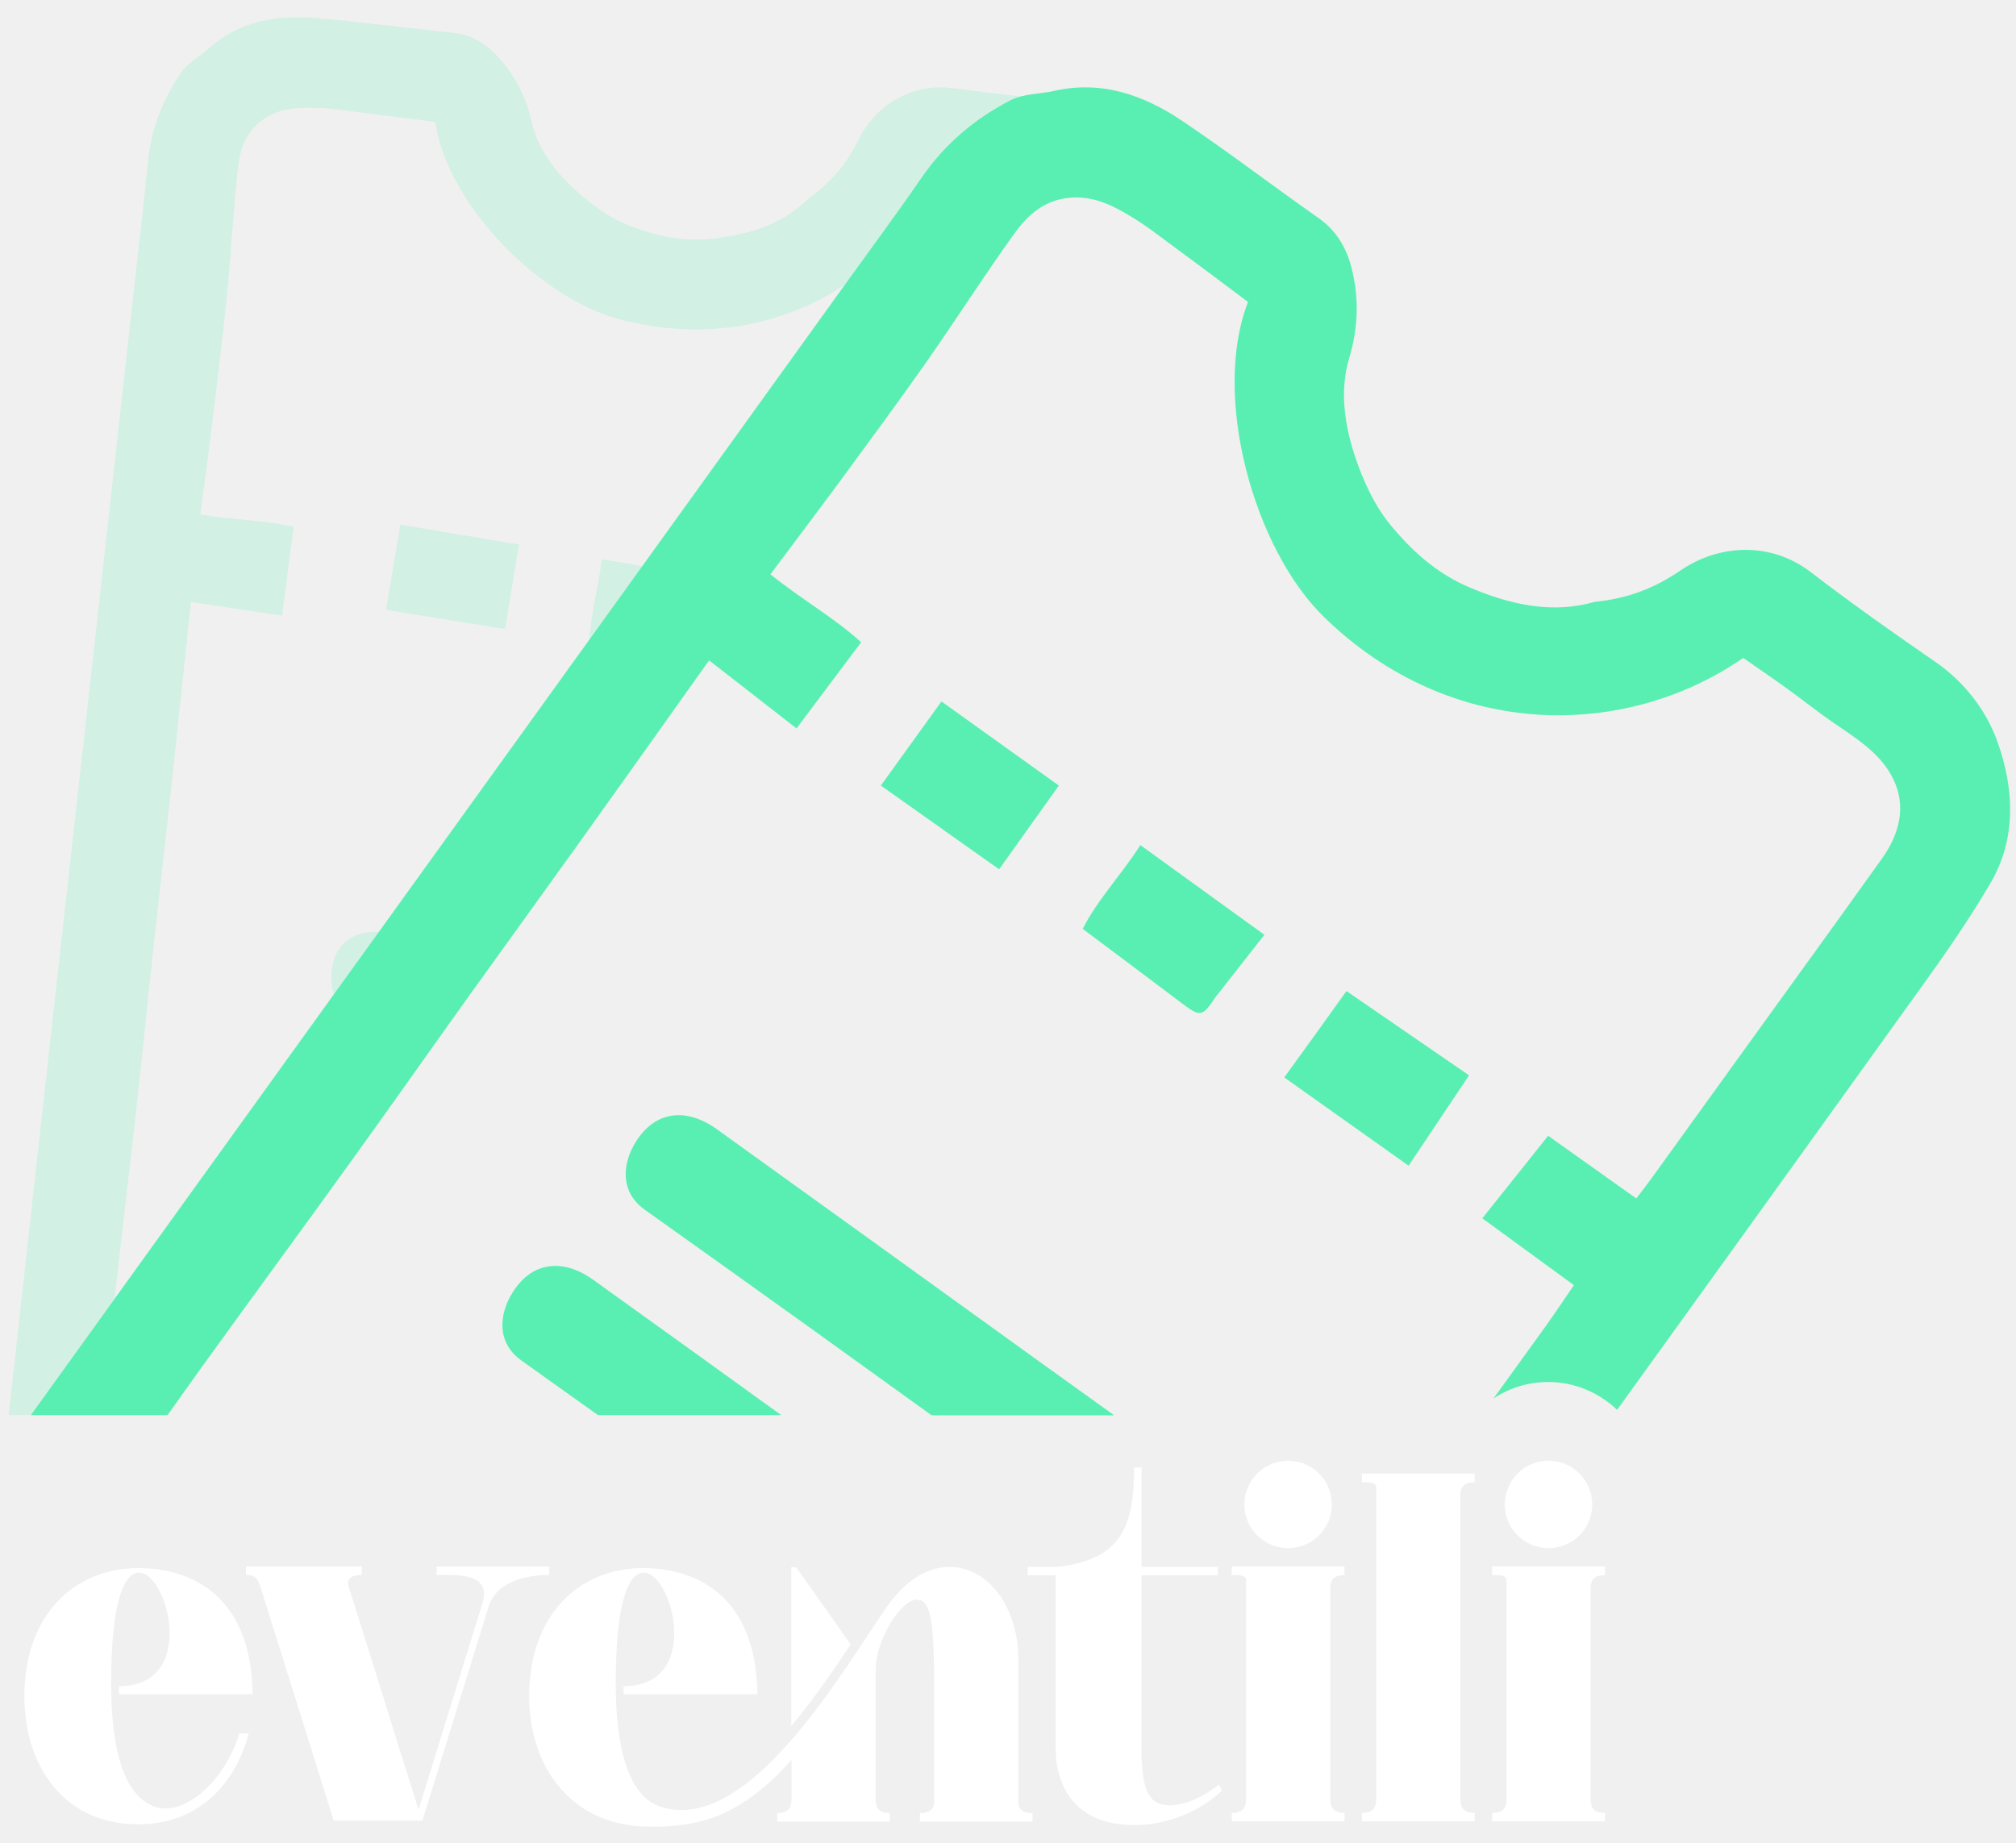
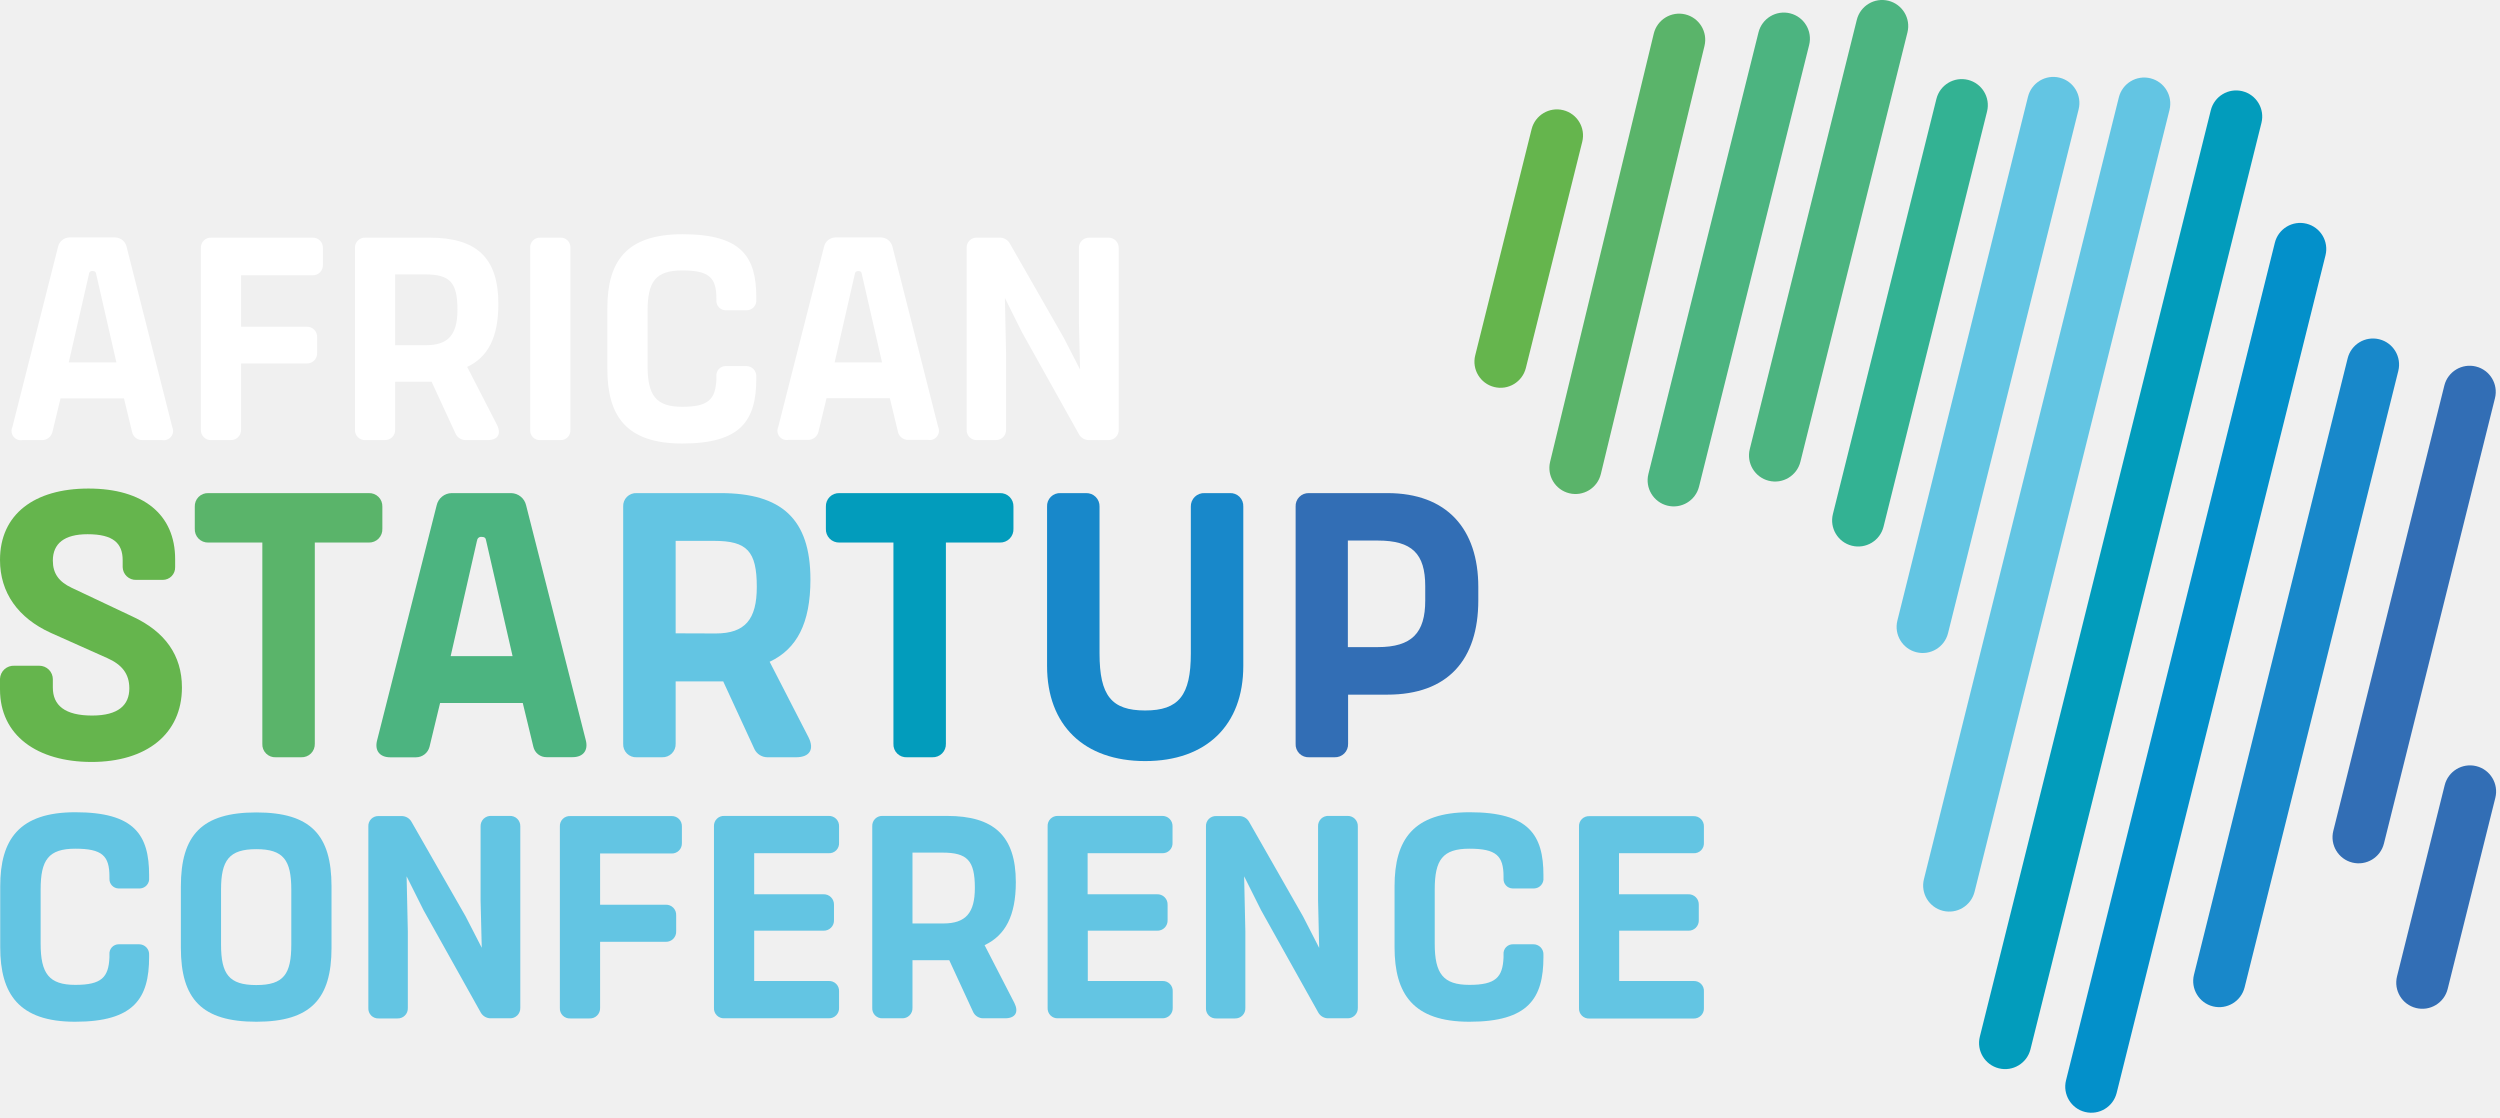
- <svg xmlns="http://www.w3.org/2000/svg" version="1.1" id="Calque_1" x="0px" y="0px" viewBox="0 0 1157.4 1058.2" style="enable-background:new 0 0 1157.4 1058.2;" xml:space="preserve">
-   <style type="text/css">
- 	.st0{fill:#59EFB2;}
- 	.st1{opacity:0.2;fill:#59EFB2;}
- 	.st2{opacity:0.2;}
- 	.st3{fill:#FFFFFF;}
- </style>
-   <g>
-     <g>
-       <path class="st0" d="M411.5,648.4c-17.6-12.6-35.3-10.4-46.3,7c-7.9,12.5-9.6,28.9,5,39.3c31.4,22.4,62.9,44.8,94.2,67.3    c23.5,16.9,46.9,33.8,70.4,50.7h104.8c-16-11.5-32-23-48-34.5C531.6,734.9,471.6,691.6,411.5,648.4z" />
-       <path class="st0" d="M294.4,742c-7.9,12.5-9.6,28.9,5,39.3c14.6,10.4,29.2,20.9,43.9,31.3h105.2c-35.9-25.9-71.8-51.8-107.8-77.6    C323.1,722.3,305.3,724.6,294.4,742z" />
-       <path class="st0" d="M621.6,533.4c20,15,38.5,28.8,56.9,42.7c10.6,8,11.7,7.9,19.2-3.3c0.4-0.6,0.9-1.2,1.4-1.8    c8.9-11.3,17.7-22.6,26.8-34.2c-24.7-17.9-47.5-34.4-71.2-51.5C644,502.1,629.9,516.8,621.6,533.4z" />
-       <path class="st0" d="M737.3,618.7c24,17,46.9,33.3,71.4,50.7c11.6-17.3,22.6-33.8,34.7-51.9c-23-15.8-46.5-32-70.4-48.4    C761.6,585.1,749.5,601.9,737.3,618.7z" />
-       <path class="st0" d="M540.5,402.8c-11.5,15.9-23.1,32.1-34.8,48.3c22.3,15.8,44.8,31.7,67.9,48.1c11.6-16.3,23-32.3,34.3-48.1    C585.7,435.2,563,418.9,540.5,402.8z" />
-       <g>
-         <path class="st1" d="M297.9,312.7c-22.4-3.7-45.2-7.6-68-11.4c-2.7,16.1-5.5,32.4-8.3,48.9c22.5,3.6,45.1,7.3,68.3,11     C292.7,344.7,295.3,328.7,297.9,312.7z" />
-         <path class="st1" d="M78.1,638.2c3.6-32.5,6.8-65.1,10.4-97.6c3.3-30.4,6.8-60.7,10.1-91c3.7-34.1,7.2-68.1,11-103.9     c17.7,2.6,34.4,5.1,52.3,7.8c2.3-17.6,4.4-33.6,6.7-51c-16.8-3.8-34.5-3.9-53.6-7c2.4-18.3,4.9-36.6,7.1-55     c2.8-23.1,5.7-46.2,8-69.4c2.5-25,3.8-50,6.5-75c1.2-10.5,4.5-20.5,14.3-27.4c9.2-6.5,19.3-7,29.5-6.8c9.8,0.2,19.6,1.8,29.4,3     c13.4,1.6,26.8,3.4,40.1,5.1c6.8,47.6,60.3,101.3,105.6,113.3c49,13,94.3,3.4,129.2-19.5c14.9-20.7,30.2-41.2,44.6-62.2     c13.2-19.2,30.4-33.8,50.7-44.3c1.7-0.9,3.4-1.5,5.3-2c-12.6-1.4-25.2-2.9-37.8-4.6c-24.9-3.5-45.3,10.6-54.7,29.7     c-6.7,13.6-15.4,24.2-28.3,33.3c-14.7,15-34.2,21-55.7,23.4c-16.9,1.9-32.7-1.8-47.7-7.6c-11.3-4.4-21.9-12.2-30.9-20.5     c-11.6-10.6-21.5-23.4-25-39.2c-3.4-14.9-10.1-27.6-20.5-38.4c-6.8-7.1-15.1-11.7-25.4-12.7c-26.4-2.6-52.7-6.3-79.2-8.4     c-22-1.7-43,2-60.3,17.6c-5.4,4.9-12.4,8.5-16.2,14.3C92.9,58,86.4,75.6,84.7,94.9c-2,22-4.8,44-7.2,66     C62,300.4,46.5,439.9,30.9,579.5C22.3,657.2,13.6,734.9,5,812.6h12.5c16.1-22.4,32.2-44.7,48.3-67.1     C69.8,709.7,74.1,673.9,78.1,638.2z" />
-         <g class="st2">
-           <path class="st0" d="M368.8,325.1c-7.7-1.3-15.5-2.7-23.3-4c-1.8,15.8-6.5,31.3-7,46.1C348.6,353.1,358.7,339.1,368.8,325.1z" />
-           <path class="st0" d="M407.2,379.3c-0.3,0.4-0.6,0.9-0.9,1.3c0.5-0.3,0.9-0.6,1.2-1.1C407.4,379.4,407.3,379.3,407.2,379.3z" />
-         </g>
-         <path class="st1" d="M217.6,535.1c-15.1-0.8-25.6,7.2-27.2,22.6c-0.5,4.6-0.1,9.2,1.3,13.4C200.3,559.1,208.9,547.1,217.6,535.1z     " />
-       </g>
-       <path class="st0" d="M1146.6,425.5c-6.4-17.7-18.8-33.9-35.6-45.5c-24.1-16.6-48-33.5-71.2-51.3c-23.9-18.4-53.7-15.7-74.9-1.2    c-15,10.3-30.4,16.2-49.3,18.1c-24.3,7-48.2,1.8-72.2-8.4c-18.8-8-33.2-21.2-45.4-36.1c-9.2-11.3-15.7-25.7-20.3-39.7    c-5.8-17.9-8.7-37.2-3.1-55.8c5.3-17.6,5.7-34.9,1.2-52.3c-3-11.5-8.9-21.2-19.1-28.3c-26.1-18.3-51.5-37.8-78-55.6    c-22-14.8-46.2-23.4-73.5-17.2c-8.5,1.9-18,1.6-25.4,5.5c-20.3,10.5-37.5,25.1-50.7,44.3c-15.1,21.9-31,43.3-46.5,64.9    c-98.6,137-197.2,274-295.9,411c-56.3,78.2-112.7,156.5-169,234.7h78.5c6.2-8.7,12.4-17.4,18.6-26.1    c28.7-39.9,57.9-79.5,86.6-119.4c23-31.9,45.6-64.1,68.5-96.1c21.4-29.8,42.9-59.5,64.3-89.4c24-33.5,47.8-67.1,72.9-102.4    c17,13.2,33,25.7,50.2,39.1c12.8-17.1,24.4-32.6,37.1-49.5c-15.4-14-33.9-24.4-52.1-39c13.3-17.8,26.7-35.5,39.9-53.4    c16.6-22.6,33.2-45.1,49.3-68c17.3-24.7,33.5-50.2,51.1-74.6c7.4-10.3,16.9-18.8,31.1-20.2c13.4-1.4,24.4,4,34.9,10.3    c10.1,6,19.4,13.5,29,20.5c13.1,9.6,26,19.4,38.9,29c-21,53.9,3.3,141.7,43.7,181c73.3,71.4,173.3,70,240.6,23.4    c8.3,5.8,17.1,11.8,25.7,18c8,5.8,15.8,12,23.9,17.7c13.7,9.6,29,18.3,36.5,33.8c7.8,15.8,3.5,31.8-6.5,45.8    c-24.7,34.6-49.7,69.1-74.6,103.6c-19.6,27.1-39.1,54.3-58.7,81.4c-2.2,3-4.5,5.9-7.7,10.1c-17.8-12.7-35-24.9-50.6-36    c-13,16.3-25.3,31.8-37.8,47.4c18.1,13.2,34.9,25.5,52.6,38.4c-5.9,8.6-10.9,16.1-16.1,23.4c-10,13.9-20,27.8-30,41.6    c9-5.9,19.7-9.4,31.3-9.4c15.4,0,29.3,6.2,39.6,16c58.4-81,116.7-162,174.9-243.1c13.7-19,27.1-38.4,39-58.6    C1158.1,481.5,1156.3,452.4,1146.6,425.5z" />
-     </g>
-     <g>
-       <path class="st3" d="M142.8,995.2c-7.2,28.5-28.5,52.4-63.3,52.4c-42.9,0-65.5-33.6-65.5-73.5c0-42.9,23.9-68.3,55.1-72.9    c6.6-1,14-0.9,20.6-0.1c31.1,3.8,54.9,25.5,55.3,71.8H68.3v-4.6c44.9,0,28.5-63.6,12.2-65.2c-8.4-0.8-16.7,13.7-16.7,63.5    c0,22.7,2.4,63.9,25.8,71.1c16,5,39.3-14.2,47.8-42.3H142.8z" />
-       <path class="st3" d="M191.6,1045.5l-42.2-134.7c-1.7-5.5-4.2-6.4-8.2-6.4v-4.8h66.5v4.8c-4.7,0-9.2,1.4-7.6,6.5    c19.2,60.7,21,67.6,40.2,128.3c17.8-57.3,18.8-61,36.6-118.3c5.6-17.9-14.3-16.5-26.3-16.5v-4.8h64.7v4.8    c-13.2,0-30.4,3.8-34.8,18.2l-38,122.9H191.6z" />
-       <path class="st3" d="M303.8,974.1c0-42.9,23.9-68.3,55.1-72.9c6.6-1,14-0.9,20.6-0.1c31.1,3.8,54.9,25.5,55.3,71.8h-76.8v-4.6    c44.9,0,28.5-63.7,12.2-65.2c-8.4-0.8-16.7,13.7-16.7,63.5c0,22.6,2.5,63.8,26.2,71.1c51.6,15.9,106.7-83,129.6-115.2    c31.5-45,77.5-17.7,75.3,34.5c0,20.6,0,57.2,0,77.8c0,5.3,4.2,6.4,8.2,6.4v4.8h-64.7v-4.8c4.6,0,8.2-1.8,8.2-6.4    c0-19.1,0-43.1,0-62.3v-4.4c0-36.8-2-48.2-8.9-49.5c-9.3-1.7-24.7,22.8-24.7,40.2c0,23.5,0,50.8,0,74.2c0,4.9,1.5,8.1,8.2,8.1v4.9    h-64.7v-4.9c6.7,0,8.2-3.2,8.2-8.1v-22.5c-12.3,14.4-28.3,27.1-44.4,33c-13.2,4.8-27.2,5.9-41.2,5.3    C326.3,1046.7,303.8,1013.1,303.8,974.1z M454.3,900h2.8l4.1,5.8l13.5,19.1l10.3,14.6l3.4,4.8c-9.6,14.5-21.3,31.5-34.1,46.8V900z    " />
-       <path class="st3" d="M651.1,842.7h4.3v57h43.8v4.9h-43.8c0,32.2-0.1,64.3-0.1,96.4c0,19.7,1.9,29.6,8,33.6    c6.4,4.2,20.2,2.7,36.6-9.8l1.6,3.5c-15.6,14.6-37.9,21.6-58.1,19.3c-27.5-3.1-38.4-23.3-37.3-47.7v-95.3h-16.1v-4.9h17.9    C643.6,895.3,651.1,876.7,651.1,842.7z" />
-       <path class="st3" d="M763.7,1032.9c0,4.9,1.5,8.1,8.2,8.1v4.9h-64.7v-4.9c6.7,0,8.2-3.2,8.2-8.1c0-59.6,0-65.9,0-125.6    c0-3.5-6.8-2.8-8.2-2.8v-5c21.6,0,43.1,0,64.7,0v5c-6.9,0-8.2,3.5-8.2,7.8C763.7,970.4,763.7,975,763.7,1032.9z M739.5,838.8    c13.9,0,25.1,11.2,25.1,25.1c0,13.9-11.2,25.1-25.1,25.1c-13.9,0-25.1-11.2-25.1-25.1C714.4,850.1,725.7,838.8,739.5,838.8z" />
-       <path class="st3" d="M846.6,1041v4.9h-64.7v-4.9c6.7,0,8.2-3.2,8.2-8.1c0-59.6,0-119.3,0-178.9c0-3.5-6.8-2.8-8.2-2.8v-5    c21.6,0,43.1,0,64.7,0v5c-6.9,0-8.2,3.5-8.2,7.8c0,58,0,115.9,0,173.9C838.5,1037.8,839.9,1041,846.6,1041z" />
-       <path class="st3" d="M913.2,1032.9c0,4.9,1.5,8.1,8.2,8.1v4.9h-64.7v-4.9c6.7,0,8.2-3.2,8.2-8.1c0-59.6,0-65.9,0-125.6    c0-3.5-6.8-2.8-8.2-2.8v-5c21.6,0,43.1,0,64.7,0v5c-6.9,0-8.2,3.5-8.2,7.8C913.2,970.4,913.2,975,913.2,1032.9z M889,838.8    c13.9,0,25.1,11.2,25.1,25.1c0,13.9-11.2,25.1-25.1,25.1s-25.1-11.2-25.1-25.1C863.9,850.1,875.1,838.8,889,838.8z" />
-     </g>
+ <svg xmlns="http://www.w3.org/2000/svg" width="537" height="240" viewBox="0 0 537 240" fill="none">
+   <g clip-path="url(#clip0_5_2)">
+     <path d="M27.19 53L37 91.73C37.152 92.062 37.209 92.429 37.167 92.791C37.126 93.154 36.985 93.498 36.762 93.786C36.538 94.075 36.24 94.296 35.9 94.427C35.559 94.558 35.189 94.594 34.83 94.53H30.55C30.041 94.537 29.547 94.367 29.149 94.05C28.752 93.732 28.476 93.287 28.37 92.79L26.63 85.58H13L11.26 92.79C11.14 93.29 10.854 93.734 10.449 94.05C10.044 94.366 9.544 94.535 9.03 94.53H4.83C4.471 94.594 4.101 94.558 3.76 94.427C3.42 94.296 3.122 94.075 2.898 93.786C2.675 93.498 2.534 93.154 2.492 92.791C2.45 92.429 2.508 92.062 2.66 91.73L12.47 53C12.596 52.444 12.903 51.947 13.343 51.584C13.783 51.222 14.331 51.017 14.9 51H24.71C25.288 51.008 25.846 51.209 26.296 51.572C26.745 51.934 27.06 52.437 27.19 53ZM19.12 58.84L14.77 77.84H25L20.65 58.84C20.59 58.4 20.4 58.22 19.9 58.22C19.804 58.2 19.704 58.203 19.609 58.227C19.513 58.251 19.425 58.297 19.35 58.361C19.275 58.424 19.215 58.504 19.175 58.594C19.135 58.684 19.116 58.782 19.12 58.88V58.84Z" fill="white" />
+     <path d="M67.12 59.13H51.78V70.18H65.88C66.182 70.17 66.483 70.223 66.763 70.335C67.044 70.448 67.298 70.618 67.509 70.835C67.719 71.051 67.883 71.309 67.988 71.593C68.093 71.876 68.138 72.178 68.12 72.48V75.77C68.138 76.072 68.093 76.374 67.988 76.657C67.883 76.941 67.719 77.199 67.509 77.415C67.298 77.632 67.044 77.802 66.763 77.915C66.483 78.027 66.182 78.08 65.88 78.07H51.78V92.29C51.79 92.591 51.738 92.891 51.625 93.171C51.513 93.451 51.344 93.704 51.129 93.915C50.913 94.125 50.656 94.289 50.374 94.395C50.092 94.501 49.791 94.547 49.49 94.53H45.39C45.092 94.546 44.793 94.499 44.514 94.392C44.236 94.285 43.982 94.12 43.771 93.909C43.56 93.698 43.395 93.445 43.288 93.166C43.181 92.887 43.134 92.588 43.15 92.29V53.29C43.133 52.991 43.179 52.692 43.285 52.413C43.391 52.133 43.556 51.879 43.767 51.667C43.979 51.456 44.233 51.291 44.513 51.185C44.792 51.079 45.091 51.033 45.39 51.05H67.12C67.418 51.037 67.715 51.087 67.992 51.195C68.27 51.303 68.522 51.467 68.732 51.678C68.943 51.888 69.107 52.14 69.216 52.418C69.323 52.696 69.373 52.992 69.36 53.29V56.89C69.371 57.187 69.321 57.483 69.212 57.76C69.104 58.037 68.939 58.289 68.729 58.499C68.519 58.709 68.267 58.874 67.99 58.982C67.713 59.091 67.417 59.141 67.12 59.13Z" fill="white" />
+     <path d="M78.49 51.05H92.27C102.27 51.05 107.05 55.27 107.05 65.27C107.05 72.48 104.82 76.7 100.35 78.81L106.74 91.23C107.74 93.23 106.93 94.53 104.74 94.53H100C99.562 94.526 99.134 94.402 98.761 94.171C98.389 93.94 98.088 93.611 97.89 93.22L92.71 82H84.88V92.29C84.891 92.586 84.841 92.882 84.733 93.158C84.625 93.434 84.462 93.685 84.252 93.895C84.043 94.105 83.793 94.27 83.517 94.379C83.242 94.489 82.946 94.54 82.65 94.53H78.49C78.192 94.546 77.893 94.499 77.614 94.392C77.335 94.285 77.082 94.12 76.871 93.909C76.66 93.698 76.495 93.445 76.388 93.166C76.281 92.887 76.234 92.588 76.25 92.29V53.29C76.233 52.991 76.278 52.692 76.385 52.413C76.491 52.133 76.656 51.879 76.867 51.667C77.079 51.456 77.333 51.291 77.613 51.185C77.892 51.079 78.191 51.033 78.49 51.05ZM91.49 74.15C96.33 74.15 98.26 71.86 98.26 66.52C98.26 60.62 96.64 58.94 91.26 58.94H84.88V74.15H91.49Z" fill="white" />
+     <path d="M122.52 53.23V92.35C122.537 92.641 122.493 92.932 122.39 93.204C122.286 93.477 122.126 93.724 121.92 93.93C121.714 94.136 121.467 94.296 121.195 94.4C120.922 94.503 120.631 94.547 120.34 94.53H116.06C115.769 94.547 115.478 94.503 115.205 94.4C114.933 94.296 114.686 94.136 114.48 93.93C114.274 93.724 114.114 93.477 114.01 93.204C113.907 92.932 113.863 92.641 113.88 92.35V53.23C113.863 52.939 113.907 52.648 114.01 52.376C114.114 52.103 114.274 51.856 114.48 51.65C114.686 51.444 114.933 51.284 115.205 51.18C115.478 51.077 115.769 51.032 116.06 51.05H120.34C120.631 51.032 120.922 51.077 121.195 51.18C121.467 51.284 121.714 51.444 121.92 51.65C122.126 51.856 122.286 52.103 122.39 52.376C122.493 52.648 122.537 52.939 122.52 53.23Z" fill="white" />
+     <path d="M160.46 66.64H155.8C155.535 66.63 155.274 66.567 155.033 66.455C154.792 66.343 154.576 66.184 154.398 65.987C154.219 65.791 154.081 65.561 153.992 65.311C153.903 65.061 153.865 64.795 153.88 64.53V64.09C153.88 59.62 152.32 58.09 146.55 58.09C140.78 58.09 139.1 60.51 139.1 66.85V78.56C139.1 84.96 140.9 87.38 146.55 87.38C152.2 87.38 153.69 85.77 153.88 81.48V80.8C153.856 80.519 153.891 80.236 153.984 79.97C154.077 79.704 154.225 79.461 154.419 79.256C154.612 79.051 154.847 78.889 155.108 78.781C155.368 78.674 155.648 78.622 155.93 78.63H160.27C160.567 78.625 160.862 78.682 161.136 78.797C161.41 78.912 161.657 79.082 161.862 79.297C162.067 79.513 162.225 79.768 162.326 80.047C162.427 80.326 162.469 80.624 162.45 80.92V81.36C162.45 90.24 159.22 95.27 146.55 95.27C134.44 95.27 130.46 89.27 130.46 79.27V66.21C130.46 56.21 134.46 50.31 146.61 50.31C159.34 50.31 162.45 55.21 162.45 63.85V64.4C162.473 64.679 162.439 64.96 162.351 65.226C162.262 65.492 162.121 65.737 161.935 65.946C161.749 66.156 161.522 66.325 161.268 66.444C161.015 66.564 160.74 66.63 160.46 66.64Z" fill="white" />
+     <path d="M191.7 53L201.51 91.69C201.662 92.022 201.72 92.389 201.678 92.751C201.636 93.114 201.495 93.458 201.272 93.746C201.048 94.034 200.75 94.256 200.41 94.387C200.069 94.519 199.699 94.554 199.34 94.49H195.05C194.543 94.494 194.051 94.323 193.655 94.006C193.26 93.689 192.986 93.246 192.88 92.75L191.14 85.54H177.54L175.8 92.75C175.68 93.251 175.392 93.697 174.985 94.013C174.578 94.329 174.075 94.497 173.56 94.49H169.34C168.981 94.554 168.611 94.519 168.27 94.387C167.93 94.256 167.632 94.034 167.408 93.746C167.185 93.458 167.045 93.114 167.003 92.751C166.96 92.389 167.018 92.022 167.17 91.69L177 53C177.124 52.445 177.429 51.948 177.867 51.586C178.306 51.223 178.852 51.017 179.42 51H189.23C189.805 51.012 190.361 51.214 190.808 51.577C191.255 51.939 191.569 52.44 191.7 53ZM183.62 58.84L179.28 77.84H189.46L185.11 58.84C185.05 58.4 184.87 58.22 184.37 58.22C184.276 58.207 184.181 58.215 184.09 58.242C183.999 58.269 183.915 58.316 183.844 58.378C183.773 58.441 183.716 58.518 183.677 58.605C183.639 58.691 183.619 58.785 183.62 58.88V58.84Z" fill="white" />
+     <path d="M234.05 51.05H238C238.302 51.032 238.604 51.077 238.887 51.182C239.171 51.287 239.429 51.451 239.645 51.661C239.862 51.872 240.032 52.126 240.145 52.407C240.257 52.687 240.31 52.988 240.3 53.29V92.29C240.31 92.592 240.257 92.893 240.145 93.173C240.032 93.454 239.862 93.708 239.645 93.918C239.429 94.129 239.171 94.293 238.887 94.398C238.604 94.503 238.302 94.548 238 94.53H233.8C233.395 94.514 233 94.398 232.651 94.192C232.302 93.986 232.01 93.697 231.8 93.35L219.51 71.35L215.85 64L216.1 75.74V92.29C216.111 92.586 216.061 92.882 215.953 93.158C215.845 93.434 215.681 93.685 215.472 93.895C215.263 94.105 215.013 94.27 214.737 94.379C214.462 94.489 214.166 94.54 213.87 94.53H209.87C209.572 94.546 209.274 94.499 208.996 94.392C208.717 94.285 208.464 94.12 208.254 93.909C208.044 93.697 207.88 93.444 207.774 93.165C207.668 92.886 207.623 92.588 207.64 92.29V53.29C207.623 52.992 207.668 52.694 207.774 52.415C207.88 52.136 208.044 51.883 208.254 51.671C208.464 51.46 208.717 51.295 208.996 51.188C209.274 51.081 209.572 51.034 209.87 51.05H214.87C215.275 51.066 215.67 51.182 216.019 51.388C216.368 51.594 216.66 51.883 216.87 52.23L228.52 72.6L232 79.37L231.75 69.19V53.29C231.74 52.988 231.793 52.687 231.905 52.407C232.018 52.126 232.188 51.872 232.405 51.661C232.621 51.451 232.879 51.287 233.163 51.182C233.446 51.077 233.748 51.032 234.05 51.05Z" fill="white" />
+     <path d="M37.62 120.1V121.81C37.632 122.169 37.572 122.526 37.442 122.86C37.313 123.195 37.117 123.5 36.867 123.757C36.616 124.013 36.316 124.217 35.985 124.355C35.654 124.493 35.299 124.563 34.94 124.56H29.27C28.897 124.575 28.524 124.515 28.175 124.384C27.825 124.253 27.505 124.054 27.233 123.798C26.961 123.542 26.743 123.234 26.591 122.893C26.44 122.551 26.358 122.183 26.35 121.81V120.35C26.35 116.7 24.35 114.75 18.81 114.75C13.81 114.75 11.35 116.75 11.35 120.43C11.35 123.18 12.65 124.97 15.4 126.26L28.46 132.43C35.46 135.67 39.08 140.78 39.08 147.67C39.08 157.67 31.46 163.67 19.62 163.67C8 163.64 0 158 0 148.07V145.8C0.017 145.413 0.11 145.034 0.274 144.683C0.438 144.333 0.67 144.018 0.956 143.758C1.243 143.498 1.578 143.297 1.942 143.167C2.307 143.036 2.693 142.98 3.08 143H8.43C8.813 142.997 9.193 143.071 9.548 143.216C9.903 143.361 10.226 143.575 10.497 143.846C10.769 144.116 10.984 144.438 11.13 144.792C11.277 145.147 11.351 145.527 11.35 145.91V147.7C11.35 151.51 13.94 153.7 19.78 153.7C25.46 153.7 27.78 151.43 27.78 147.86C27.78 144.7 26.16 142.75 23.07 141.37L10.91 135.94C3.89 132.75 0 127.32 0 120.27C0 110.46 7.38 104.94 19 104.94C30.81 104.94 37.62 110.54 37.62 120.1Z" fill="#65B54D" />
+     <path d="M41.84 113.54V108.83C41.825 108.444 41.889 108.058 42.03 107.698C42.171 107.338 42.385 107.011 42.658 106.738C42.931 106.464 43.258 106.251 43.618 106.11C43.978 105.969 44.364 105.905 44.75 105.92H79.21C79.597 105.905 79.983 105.969 80.343 106.11C80.704 106.251 81.031 106.464 81.305 106.737C81.58 107.011 81.794 107.338 81.936 107.698C82.078 108.058 82.144 108.443 82.13 108.83V113.54C82.152 113.933 82.093 114.326 81.955 114.695C81.817 115.064 81.604 115.4 81.33 115.682C81.055 115.964 80.725 116.186 80.36 116.334C79.995 116.482 79.603 116.552 79.21 116.54H67.62V159.75C67.634 160.137 67.568 160.522 67.426 160.882C67.284 161.243 67.07 161.569 66.795 161.843C66.521 162.116 66.194 162.329 65.833 162.47C65.472 162.611 65.087 162.675 64.7 162.66H59.27C58.881 162.683 58.492 162.624 58.128 162.486C57.764 162.348 57.433 162.135 57.157 161.86C56.882 161.585 56.667 161.255 56.528 160.891C56.389 160.528 56.328 160.139 56.35 159.75V116.54H44.75C44.357 116.552 43.966 116.482 43.601 116.334C43.237 116.186 42.907 115.964 42.633 115.682C42.36 115.399 42.148 115.063 42.011 114.694C41.874 114.326 41.816 113.933 41.84 113.54Z" fill="#5AB46A" />
+     <path d="M113 108.51L125.83 159C126.4 161.19 125.26 162.64 122.99 162.64H117.4C116.738 162.65 116.093 162.43 115.576 162.018C115.058 161.606 114.699 161.027 114.56 160.38L112.29 151H94.53L92.26 160.41C92.095 161.057 91.72 161.63 91.193 162.039C90.666 162.449 90.017 162.671 89.35 162.67H83.83C81.56 162.67 80.43 161.22 81 159.03L93.8 108.52C93.967 107.792 94.373 107.14 94.953 106.669C95.532 106.198 96.253 105.935 97 105.92H109.81C110.553 105.938 111.27 106.202 111.847 106.671C112.424 107.139 112.83 107.786 113 108.51ZM102.46 116.13L96.8 140.94H110.1L104.42 116.13C104.34 115.56 104.1 115.32 103.42 115.32C103.304 115.308 103.187 115.319 103.076 115.354C102.965 115.388 102.862 115.445 102.774 115.521C102.686 115.597 102.615 115.69 102.564 115.795C102.513 115.9 102.485 116.014 102.48 116.13H102.46Z" fill="#4CB480" />
+     <path d="M136.78 105.92H154.78C167.84 105.92 174.08 111.43 174.08 124.48C174.08 133.89 171.16 139.4 165.32 142.15L173.67 158.37C174.97 160.96 173.92 162.66 171 162.66H164.84C164.268 162.659 163.707 162.5 163.22 162.199C162.733 161.899 162.338 161.47 162.08 160.96L155.35 146.37H145.13V159.75C145.144 160.137 145.078 160.522 144.936 160.882C144.794 161.242 144.58 161.569 144.305 161.843C144.031 162.116 143.704 162.329 143.343 162.47C142.982 162.611 142.597 162.675 142.21 162.66H136.78C136.391 162.683 136.002 162.624 135.638 162.486C135.274 162.348 134.943 162.135 134.667 161.86C134.392 161.585 134.177 161.255 134.038 160.891C133.899 160.528 133.838 160.139 133.86 159.75V108.83C133.838 108.441 133.899 108.052 134.038 107.689C134.177 107.325 134.392 106.995 134.667 106.72C134.943 106.445 135.274 106.232 135.638 106.094C136.002 105.956 136.391 105.897 136.78 105.92ZM153.72 136.07C160.04 136.07 162.56 133.07 162.56 126.07C162.56 118.37 160.45 116.18 153.4 116.18H145.13V136.04L153.72 136.07Z" fill="#63C5E3" />
+     <path d="M177.4 113.54V108.83C177.384 108.444 177.449 108.058 177.59 107.698C177.731 107.338 177.944 107.011 178.218 106.738C178.491 106.464 178.818 106.251 179.178 106.11C179.538 105.969 179.924 105.905 180.31 105.92H214.77C215.157 105.905 215.542 105.969 215.903 106.11C216.264 106.251 216.591 106.464 216.865 106.737C217.14 107.011 217.354 107.338 217.496 107.698C217.638 108.058 217.704 108.443 217.69 108.83V113.54C217.712 113.933 217.653 114.326 217.515 114.695C217.377 115.064 217.164 115.4 216.89 115.682C216.615 115.964 216.285 116.186 215.92 116.334C215.555 116.482 215.163 116.552 214.77 116.54H203.18V159.75C203.194 160.137 203.128 160.522 202.986 160.882C202.844 161.243 202.63 161.569 202.355 161.843C202.081 162.116 201.754 162.329 201.393 162.47C201.032 162.611 200.647 162.675 200.26 162.66H194.83C194.441 162.683 194.052 162.624 193.688 162.486C193.324 162.348 192.993 162.135 192.717 161.86C192.442 161.585 192.227 161.255 192.088 160.891C191.949 160.528 191.888 160.139 191.91 159.75V116.54H180.31C179.917 116.552 179.526 116.482 179.161 116.334C178.797 116.186 178.467 115.964 178.193 115.682C177.92 115.399 177.708 115.063 177.571 114.694C177.434 114.326 177.376 113.933 177.4 113.54Z" fill="#029CBC" />
+     <path d="M227.82 105.92H233.26C233.647 105.905 234.033 105.969 234.393 106.11C234.754 106.251 235.081 106.464 235.355 106.737C235.63 107.011 235.844 107.337 235.986 107.698C236.128 108.058 236.194 108.443 236.18 108.83V140.37C236.18 149.45 238.77 152.61 245.98 152.61C253.19 152.61 255.79 149.37 255.79 140.37V108.83C255.778 108.437 255.848 108.046 255.996 107.681C256.144 107.317 256.366 106.987 256.648 106.713C256.931 106.44 257.267 106.228 257.636 106.091C258.004 105.954 258.398 105.896 258.79 105.92H264.14C264.529 105.897 264.918 105.956 265.282 106.094C265.646 106.232 265.977 106.445 266.253 106.72C266.528 106.995 266.743 107.325 266.882 107.689C267.021 108.052 267.082 108.441 267.06 108.83V143.05C267.06 155.77 259.12 163.48 245.98 163.48C232.84 163.48 224.91 155.77 224.91 143.05V108.83C224.888 108.442 224.949 108.054 225.087 107.691C225.226 107.328 225.439 106.999 225.714 106.724C225.989 106.449 226.318 106.236 226.681 106.097C227.044 105.959 227.432 105.898 227.82 105.92Z" fill="#1888CA" />
+     <path d="M281.17 105.92H298C310.81 105.92 317.54 113.62 317.54 126.1V128.94C317.54 141.75 310.98 149.21 298 149.21H289.57V159.75C289.586 160.137 289.521 160.523 289.379 160.884C289.238 161.245 289.023 161.572 288.749 161.846C288.474 162.119 288.146 162.333 287.785 162.473C287.424 162.613 287.037 162.677 286.65 162.66H281.22C280.831 162.683 280.442 162.624 280.078 162.486C279.714 162.348 279.383 162.135 279.107 161.86C278.832 161.585 278.617 161.255 278.478 160.891C278.339 160.528 278.278 160.139 278.3 159.75V108.83C278.279 108.446 278.338 108.061 278.474 107.701C278.61 107.341 278.82 107.014 279.091 106.74C279.361 106.466 279.686 106.251 280.044 106.11C280.402 105.969 280.785 105.904 281.17 105.92ZM295.93 139C303.3 139 306.14 135.92 306.14 129V125.92C306.14 118.92 303.3 116.11 295.93 116.11H289.52V139H295.93Z" fill="#326EB5" />
+     <path d="M30.09 190.84H25.44C25.174 190.831 24.912 190.769 24.67 190.658C24.428 190.546 24.211 190.388 24.031 190.191C23.851 189.994 23.713 189.764 23.623 189.513C23.534 189.262 23.495 188.996 23.51 188.73V188.3C23.51 183.83 21.96 182.3 16.18 182.3C10.4 182.3 8.73 184.72 8.73 191.05V202.73C8.73 209.13 10.53 211.55 16.18 211.55C21.83 211.55 23.32 209.93 23.51 205.65V205C23.486 204.723 23.521 204.445 23.61 204.182C23.7 203.92 23.844 203.679 24.032 203.475C24.22 203.27 24.449 203.108 24.703 202.997C24.958 202.886 25.232 202.829 25.51 202.83H29.86C30.157 202.827 30.452 202.885 30.725 203.001C30.999 203.117 31.245 203.288 31.449 203.504C31.653 203.721 31.81 203.977 31.91 204.256C32.01 204.536 32.051 204.834 32.03 205.13V205.56C32.03 214.44 28.8 219.47 16.13 219.47C4.02 219.47 0.05 213.47 0.05 203.47V190.37C0.05 180.37 4.05 174.47 16.19 174.47C28.93 174.47 32.03 179.38 32.03 188.01V188.57C32.057 188.848 32.029 189.128 31.945 189.394C31.861 189.66 31.725 189.906 31.544 190.118C31.362 190.33 31.14 190.504 30.89 190.628C30.641 190.752 30.368 190.824 30.09 190.84Z" fill="#63C5E3" />
+     <path d="M71.21 190.41V203.58C71.21 214.58 66.73 219.47 55.06 219.47C43.39 219.47 38.85 214.63 38.85 203.58V190.41C38.85 179.35 43.38 174.51 55.06 174.51C66.74 174.51 71.21 179.35 71.21 190.41ZM47.48 191.09V202.89C47.48 209.23 49.16 211.59 55.06 211.59C60.96 211.59 62.57 209.23 62.57 202.89V191.09C62.57 184.76 60.9 182.4 55.06 182.4C49.22 182.4 47.48 184.76 47.48 191.09Z" fill="#63C5E3" />
+     <path d="M105.55 175.26H109.46C109.761 175.242 110.062 175.286 110.345 175.391C110.627 175.496 110.885 175.658 111.101 175.868C111.318 176.078 111.488 176.33 111.602 176.61C111.715 176.889 111.769 177.189 111.76 177.49V216.49C111.77 216.792 111.717 217.093 111.605 217.373C111.492 217.654 111.322 217.908 111.105 218.119C110.889 218.329 110.631 218.493 110.347 218.598C110.064 218.703 109.762 218.748 109.46 218.73H105.3C104.895 218.714 104.5 218.598 104.151 218.392C103.802 218.186 103.51 217.897 103.3 217.55L91 195.55L87.34 188.23L87.6 200V216.52C87.613 216.818 87.564 217.115 87.456 217.392C87.347 217.67 87.183 217.922 86.972 218.132C86.762 218.343 86.51 218.507 86.232 218.615C85.954 218.724 85.658 218.773 85.36 218.76H81.36C81.061 218.777 80.762 218.731 80.483 218.625C80.203 218.519 79.949 218.354 79.737 218.143C79.526 217.931 79.361 217.677 79.255 217.397C79.148 217.118 79.103 216.819 79.12 216.52V177.52C79.104 177.222 79.151 176.924 79.258 176.646C79.365 176.367 79.53 176.114 79.741 175.904C79.953 175.694 80.206 175.53 80.485 175.424C80.764 175.318 81.062 175.273 81.36 175.29H86.36C86.765 175.304 87.161 175.42 87.51 175.626C87.859 175.832 88.152 176.122 88.36 176.47L100 196.81L103.48 203.58L103.23 193.39V177.49C103.221 177.187 103.275 176.885 103.39 176.605C103.505 176.324 103.677 176.07 103.895 175.86C104.114 175.65 104.374 175.488 104.659 175.385C104.944 175.281 105.248 175.239 105.55 175.26Z" fill="#63C5E3" />
+     <path d="M144.24 183.33H128.9V194.33H143C143.302 194.32 143.603 194.373 143.883 194.485C144.164 194.598 144.418 194.768 144.629 194.985C144.839 195.201 145.003 195.459 145.108 195.743C145.213 196.026 145.258 196.328 145.24 196.63V200C145.258 200.302 145.213 200.604 145.108 200.887C145.003 201.171 144.839 201.429 144.629 201.645C144.418 201.862 144.164 202.032 143.883 202.145C143.603 202.257 143.302 202.31 143 202.3H128.9V216.52C128.91 216.822 128.857 217.123 128.745 217.403C128.632 217.684 128.462 217.938 128.245 218.149C128.029 218.359 127.771 218.523 127.487 218.628C127.204 218.733 126.902 218.778 126.6 218.76H122.5C122.201 218.777 121.902 218.731 121.623 218.625C121.343 218.519 121.089 218.354 120.877 218.143C120.666 217.931 120.501 217.677 120.395 217.397C120.289 217.118 120.243 216.819 120.26 216.52V177.52C120.244 177.222 120.291 176.924 120.398 176.646C120.505 176.367 120.67 176.115 120.881 175.904C121.093 175.694 121.346 175.53 121.625 175.424C121.904 175.318 122.202 175.273 122.5 175.29H144.24C144.536 175.279 144.831 175.329 145.107 175.437C145.382 175.545 145.632 175.709 145.842 175.918C146.051 176.128 146.215 176.378 146.323 176.654C146.431 176.929 146.481 177.224 146.47 177.52V181.12C146.478 181.414 146.426 181.707 146.317 181.98C146.208 182.254 146.043 182.501 145.834 182.709C145.625 182.916 145.376 183.078 145.102 183.185C144.827 183.292 144.534 183.341 144.24 183.33Z" fill="#63C5E3" />
+     <path d="M178 183.27H162V192.09H176.84C177.145 192.074 177.451 192.123 177.736 192.232C178.022 192.342 178.281 192.509 178.498 192.725C178.714 192.941 178.883 193.2 178.994 193.485C179.105 193.77 179.154 194.075 179.14 194.38V197.61C179.156 197.916 179.107 198.222 178.997 198.509C178.887 198.795 178.718 199.055 178.501 199.271C178.285 199.488 178.025 199.657 177.739 199.767C177.452 199.877 177.146 199.926 176.84 199.91H162V210.72H178C178.297 210.704 178.594 210.751 178.872 210.857C179.15 210.964 179.402 211.128 179.612 211.338C179.822 211.548 179.986 211.8 180.093 212.078C180.199 212.356 180.246 212.653 180.23 212.95V216.49C180.243 216.787 180.194 217.083 180.086 217.36C179.979 217.636 179.815 217.888 179.606 218.098C179.396 218.309 179.145 218.474 178.869 218.582C178.593 218.691 178.297 218.741 178 218.73H155.6C155.301 218.747 155.002 218.701 154.723 218.595C154.443 218.489 154.189 218.324 153.977 218.113C153.766 217.901 153.601 217.647 153.495 217.367C153.389 217.088 153.343 216.789 153.36 216.49V177.49C153.344 177.192 153.391 176.894 153.498 176.616C153.605 176.337 153.77 176.084 153.981 175.874C154.193 175.664 154.446 175.5 154.725 175.394C155.004 175.288 155.302 175.243 155.6 175.26H178C178.296 175.249 178.591 175.299 178.866 175.407C179.142 175.515 179.392 175.679 179.602 175.888C179.811 176.098 179.975 176.348 180.083 176.623C180.191 176.899 180.241 177.194 180.23 177.49V181C180.252 181.3 180.209 181.602 180.105 181.884C180.002 182.167 179.839 182.424 179.628 182.639C179.417 182.854 179.163 183.021 178.882 183.13C178.601 183.239 178.301 183.286 178 183.27Z" fill="#63C5E3" />
+     <path d="M189.63 175.26H203.42C213.42 175.26 218.2 179.48 218.2 189.48C218.2 196.68 215.96 200.91 211.49 203.02L217.89 215.44C218.89 217.44 218.07 218.73 215.89 218.73H211.17C210.733 218.727 210.305 218.604 209.933 218.375C209.561 218.146 209.259 217.819 209.06 217.43L203.9 206.25H196V216.49C196.013 216.788 195.964 217.085 195.855 217.362C195.747 217.64 195.583 217.892 195.372 218.102C195.162 218.313 194.91 218.477 194.632 218.585C194.355 218.694 194.058 218.743 193.76 218.73H189.6C189.301 218.747 189.002 218.701 188.723 218.595C188.443 218.489 188.189 218.324 187.977 218.113C187.766 217.901 187.601 217.647 187.495 217.367C187.389 217.088 187.343 216.789 187.36 216.49V177.49C187.344 177.189 187.391 176.889 187.5 176.608C187.609 176.327 187.776 176.073 187.991 175.862C188.206 175.651 188.463 175.488 188.746 175.385C189.028 175.281 189.33 175.238 189.63 175.26ZM202.63 198.36C207.47 198.36 209.4 196.06 209.4 190.72C209.4 184.82 207.78 183.14 202.4 183.14H196V198.36H202.63Z" fill="#63C5E3" />
+     <path d="M249.62 183.27H233.62V192.09H248.5C248.806 192.073 249.112 192.12 249.398 192.229C249.684 192.338 249.944 192.506 250.161 192.722C250.378 192.938 250.547 193.197 250.657 193.483C250.767 193.768 250.816 194.074 250.8 194.38V197.61C250.817 197.917 250.77 198.223 250.66 198.51C250.551 198.797 250.382 199.058 250.165 199.275C249.948 199.492 249.687 199.661 249.4 199.77C249.113 199.88 248.807 199.927 248.5 199.91H233.66V210.72H249.66C249.958 210.703 250.256 210.748 250.535 210.854C250.814 210.96 251.067 211.124 251.279 211.334C251.49 211.544 251.655 211.797 251.762 212.076C251.869 212.354 251.916 212.652 251.9 212.95V216.49C251.911 216.787 251.861 217.083 251.752 217.36C251.644 217.637 251.479 217.889 251.269 218.099C251.059 218.309 250.807 218.474 250.53 218.582C250.253 218.691 249.957 218.741 249.66 218.73H227.26C226.962 218.746 226.664 218.699 226.386 218.592C226.107 218.485 225.854 218.32 225.644 218.109C225.434 217.897 225.27 217.644 225.164 217.365C225.058 217.086 225.013 216.788 225.03 216.49V177.49C225.014 177.193 225.061 176.896 225.167 176.618C225.274 176.34 225.438 176.088 225.648 175.878C225.858 175.668 226.11 175.504 226.388 175.397C226.666 175.291 226.963 175.244 227.26 175.26H249.62C249.916 175.249 250.212 175.299 250.488 175.407C250.764 175.515 251.015 175.678 251.225 175.888C251.435 176.097 251.6 176.347 251.709 176.623C251.819 176.898 251.87 177.194 251.86 177.49V181C251.88 181.301 251.836 181.602 251.731 181.885C251.626 182.168 251.463 182.425 251.251 182.639C251.039 182.854 250.784 183.021 250.503 183.13C250.222 183.238 249.921 183.286 249.62 183.27Z" fill="#63C5E3" />
+     <path d="M285.45 175.26H289.37C289.67 175.242 289.971 175.286 290.253 175.391C290.536 175.496 290.793 175.659 291.008 175.869C291.224 176.078 291.393 176.331 291.505 176.61C291.618 176.89 291.67 177.189 291.66 177.49V216.49C291.67 216.791 291.618 217.091 291.505 217.371C291.393 217.651 291.224 217.904 291.009 218.115C290.793 218.325 290.536 218.489 290.254 218.595C289.972 218.701 289.671 218.747 289.37 218.73H285.2C284.795 218.716 284.399 218.6 284.05 218.394C283.701 218.188 283.408 217.898 283.2 217.55L270.9 195.55L267.24 188.23L267.5 200V216.52C267.513 216.817 267.464 217.113 267.356 217.39C267.249 217.666 267.085 217.918 266.876 218.128C266.666 218.339 266.415 218.504 266.139 218.612C265.863 218.721 265.567 218.771 265.27 218.76H261.27C260.972 218.776 260.674 218.729 260.396 218.622C260.117 218.515 259.865 218.35 259.654 218.139C259.444 217.927 259.28 217.674 259.174 217.395C259.068 217.116 259.023 216.818 259.04 216.52V177.52C259.024 177.223 259.071 176.926 259.177 176.648C259.284 176.37 259.448 176.118 259.658 175.908C259.868 175.698 260.12 175.534 260.398 175.427C260.676 175.321 260.973 175.274 261.27 175.29H266.27C266.676 175.302 267.072 175.417 267.422 175.623C267.771 175.83 268.063 176.121 268.27 176.47L279.89 196.84L283.36 203.61L283.12 193.42V177.52C283.105 177.213 283.155 176.907 283.268 176.621C283.381 176.335 283.553 176.077 283.773 175.863C283.994 175.649 284.258 175.484 284.547 175.38C284.836 175.276 285.144 175.235 285.45 175.26Z" fill="#63C5E3" />
+     <path d="M329.54 190.84H324.89C324.624 190.831 324.362 190.769 324.12 190.658C323.878 190.546 323.661 190.388 323.481 190.191C323.301 189.994 323.163 189.764 323.073 189.513C322.984 189.262 322.945 188.996 322.96 188.73V188.3C322.96 183.83 321.41 182.3 315.63 182.3C309.85 182.3 308.18 184.72 308.18 191.05V202.73C308.18 209.13 309.98 211.55 315.63 211.55C321.28 211.55 322.78 209.93 322.96 205.65V205C322.936 204.719 322.971 204.436 323.064 204.17C323.157 203.904 323.305 203.661 323.499 203.456C323.692 203.251 323.927 203.089 324.188 202.981C324.448 202.874 324.728 202.822 325.01 202.83H329.36C329.657 202.827 329.952 202.885 330.225 203.001C330.499 203.117 330.745 203.288 330.949 203.504C331.153 203.721 331.31 203.977 331.41 204.256C331.51 204.536 331.551 204.834 331.53 205.13V205.56C331.53 214.44 328.3 219.47 315.63 219.47C303.52 219.47 299.55 213.47 299.55 203.47V190.37C299.55 180.37 303.55 174.47 315.7 174.47C328.43 174.47 331.53 179.38 331.53 188.01V188.57C331.557 188.852 331.527 189.136 331.44 189.405C331.354 189.674 331.213 189.923 331.026 190.136C330.84 190.348 330.612 190.521 330.356 190.642C330.1 190.763 329.823 190.83 329.54 190.84Z" fill="#63C5E3" />
+     <path d="M363.76 183.27H347.76V192.09H362.6C362.906 192.073 363.212 192.12 363.498 192.229C363.784 192.338 364.044 192.506 364.261 192.722C364.478 192.938 364.647 193.197 364.757 193.483C364.867 193.768 364.916 194.074 364.9 194.38V197.61C364.917 197.917 364.87 198.223 364.76 198.51C364.651 198.797 364.482 199.058 364.265 199.275C364.048 199.492 363.787 199.661 363.5 199.77C363.213 199.88 362.907 199.927 362.6 199.91H347.8V210.72H363.8C364.099 210.708 364.397 210.759 364.675 210.87C364.953 210.982 365.204 211.151 365.412 211.366C365.62 211.582 365.779 211.838 365.881 212.12C365.982 212.402 366.023 212.702 366 213V216.54C366.013 216.838 365.964 217.135 365.855 217.412C365.747 217.69 365.583 217.942 365.372 218.152C365.162 218.363 364.91 218.527 364.632 218.635C364.355 218.744 364.058 218.793 363.76 218.78H341.4C341.102 218.796 340.804 218.749 340.526 218.642C340.247 218.535 339.994 218.37 339.784 218.159C339.574 217.947 339.41 217.694 339.304 217.415C339.198 217.136 339.153 216.838 339.17 216.54V177.54C339.154 177.243 339.201 176.946 339.307 176.668C339.414 176.39 339.578 176.138 339.788 175.928C339.998 175.718 340.25 175.554 340.528 175.447C340.806 175.341 341.103 175.294 341.4 175.31H363.76C364.057 175.297 364.353 175.346 364.63 175.454C364.906 175.561 365.158 175.725 365.368 175.934C365.579 176.144 365.744 176.395 365.852 176.671C365.961 176.947 366.011 177.243 366 177.54V181C366.022 181.301 365.979 181.603 365.875 181.887C365.77 182.17 365.607 182.428 365.395 182.643C365.183 182.858 364.927 183.025 364.645 183.133C364.363 183.241 364.061 183.288 363.76 183.27Z" fill="#63C5E3" />
+     <path d="M466.009 23.618C466.758 20.612 464.931 17.568 461.927 16.819C458.924 16.07 455.881 17.9 455.132 20.906L413.26 188.845C412.51 191.851 414.337 194.895 417.341 195.644C420.345 196.393 423.387 194.563 424.137 191.557L466.009 23.618Z" fill="#63C5E3" />
+     <path d="M485.76 26.392C486.51 23.385 484.683 20.341 481.679 19.592C478.676 18.843 475.633 20.673 474.883 23.68L425.268 222.678C424.518 225.684 426.345 228.728 429.349 229.477C432.353 230.226 435.395 228.396 436.145 225.389L485.76 26.392Z" fill="#029CBC" />
+     <path d="M426.818 23.957C427.568 20.951 425.741 17.907 422.737 17.158C419.734 16.409 416.691 18.239 415.941 21.245L393.706 110.425C392.957 113.431 394.784 116.476 397.788 117.224C400.791 117.973 403.834 116.143 404.583 113.137L426.818 23.957Z" fill="#33B293" />
+     <path d="M446.491 23.486C447.241 20.48 445.414 17.436 442.41 16.687C439.406 15.938 436.364 17.768 435.614 20.774L407.559 133.3C406.809 136.306 408.636 139.35 411.64 140.099C414.644 140.848 417.686 139.018 418.436 136.012L446.491 23.486Z" fill="#63C5E3" />
+     <path d="M499.516 54.85C500.266 51.843 498.438 48.799 495.435 48.05C492.431 47.301 489.389 49.132 488.639 52.138L443.782 232.05C443.032 235.056 444.86 238.1 447.863 238.849C450.867 239.598 453.909 237.768 454.659 234.762L499.516 54.85Z" fill="#0390CA" />
+     <path d="M515.155 79.677C515.904 76.67 514.077 73.626 511.073 72.877C508.07 72.128 505.027 73.958 504.278 76.965L471.265 209.371C470.515 212.378 472.343 215.422 475.346 216.171C478.35 216.919 481.392 215.089 482.142 212.083L515.155 79.677Z" fill="#1888CA" />
+     <path d="M409.72 6.965C410.47 3.958 408.642 0.914 405.639 0.165C402.635 -0.584 399.593 1.246 398.843 4.253L375.851 96.469C375.101 99.476 376.928 102.52 379.932 103.269C382.936 104.018 385.978 102.188 386.728 99.181L409.72 6.965Z" fill="#4CB480" />
+     <path d="M388.604 9.666C389.353 6.66 387.526 3.616 384.522 2.867C381.519 2.118 378.476 3.948 377.727 6.954L354.076 101.81C353.327 104.817 355.154 107.861 358.158 108.61C361.161 109.359 364.204 107.529 364.953 104.522L388.604 9.666Z" fill="#4CB480" />
+     <path d="M366.125 9.861C366.854 6.85 365.006 3.818 361.998 3.09C358.989 2.362 355.959 4.212 355.23 7.224L332.965 99.187C332.236 102.198 334.084 105.23 337.092 105.958C340.101 106.686 343.131 104.836 343.86 101.824L366.125 9.861Z" fill="#5AB46A" />
+     <path d="M535.921 85.529C536.67 82.523 534.843 79.478 531.839 78.73C528.836 77.981 525.793 79.811 525.044 82.817L501.193 178.478C500.443 181.485 502.27 184.529 505.274 185.278C508.278 186.027 511.32 184.197 512.07 181.19L535.921 85.529Z" fill="#326EB5" />
+     <path d="M339.866 30.462C340.616 27.456 338.789 24.412 335.785 23.663C332.781 22.914 329.739 24.744 328.989 27.75L316.876 76.333C316.127 79.339 317.954 82.383 320.958 83.132C323.961 83.881 327.004 82.051 327.753 79.045L339.866 30.462Z" fill="#65B54D" />
+     <path d="M535.997 171.369C536.746 168.362 534.919 165.318 531.915 164.569C528.912 163.82 525.869 165.65 525.12 168.657L514.882 209.72C514.132 212.726 515.959 215.77 518.963 216.519C521.966 217.268 525.009 215.438 525.759 212.432L535.997 171.369Z" fill="#326EB5" />
  </g>
+   <defs>
+     <clipPath id="clip0_5_2">
+       <rect width="536.16" height="239.03" fill="white" />
+     </clipPath>
+   </defs>
</svg>
